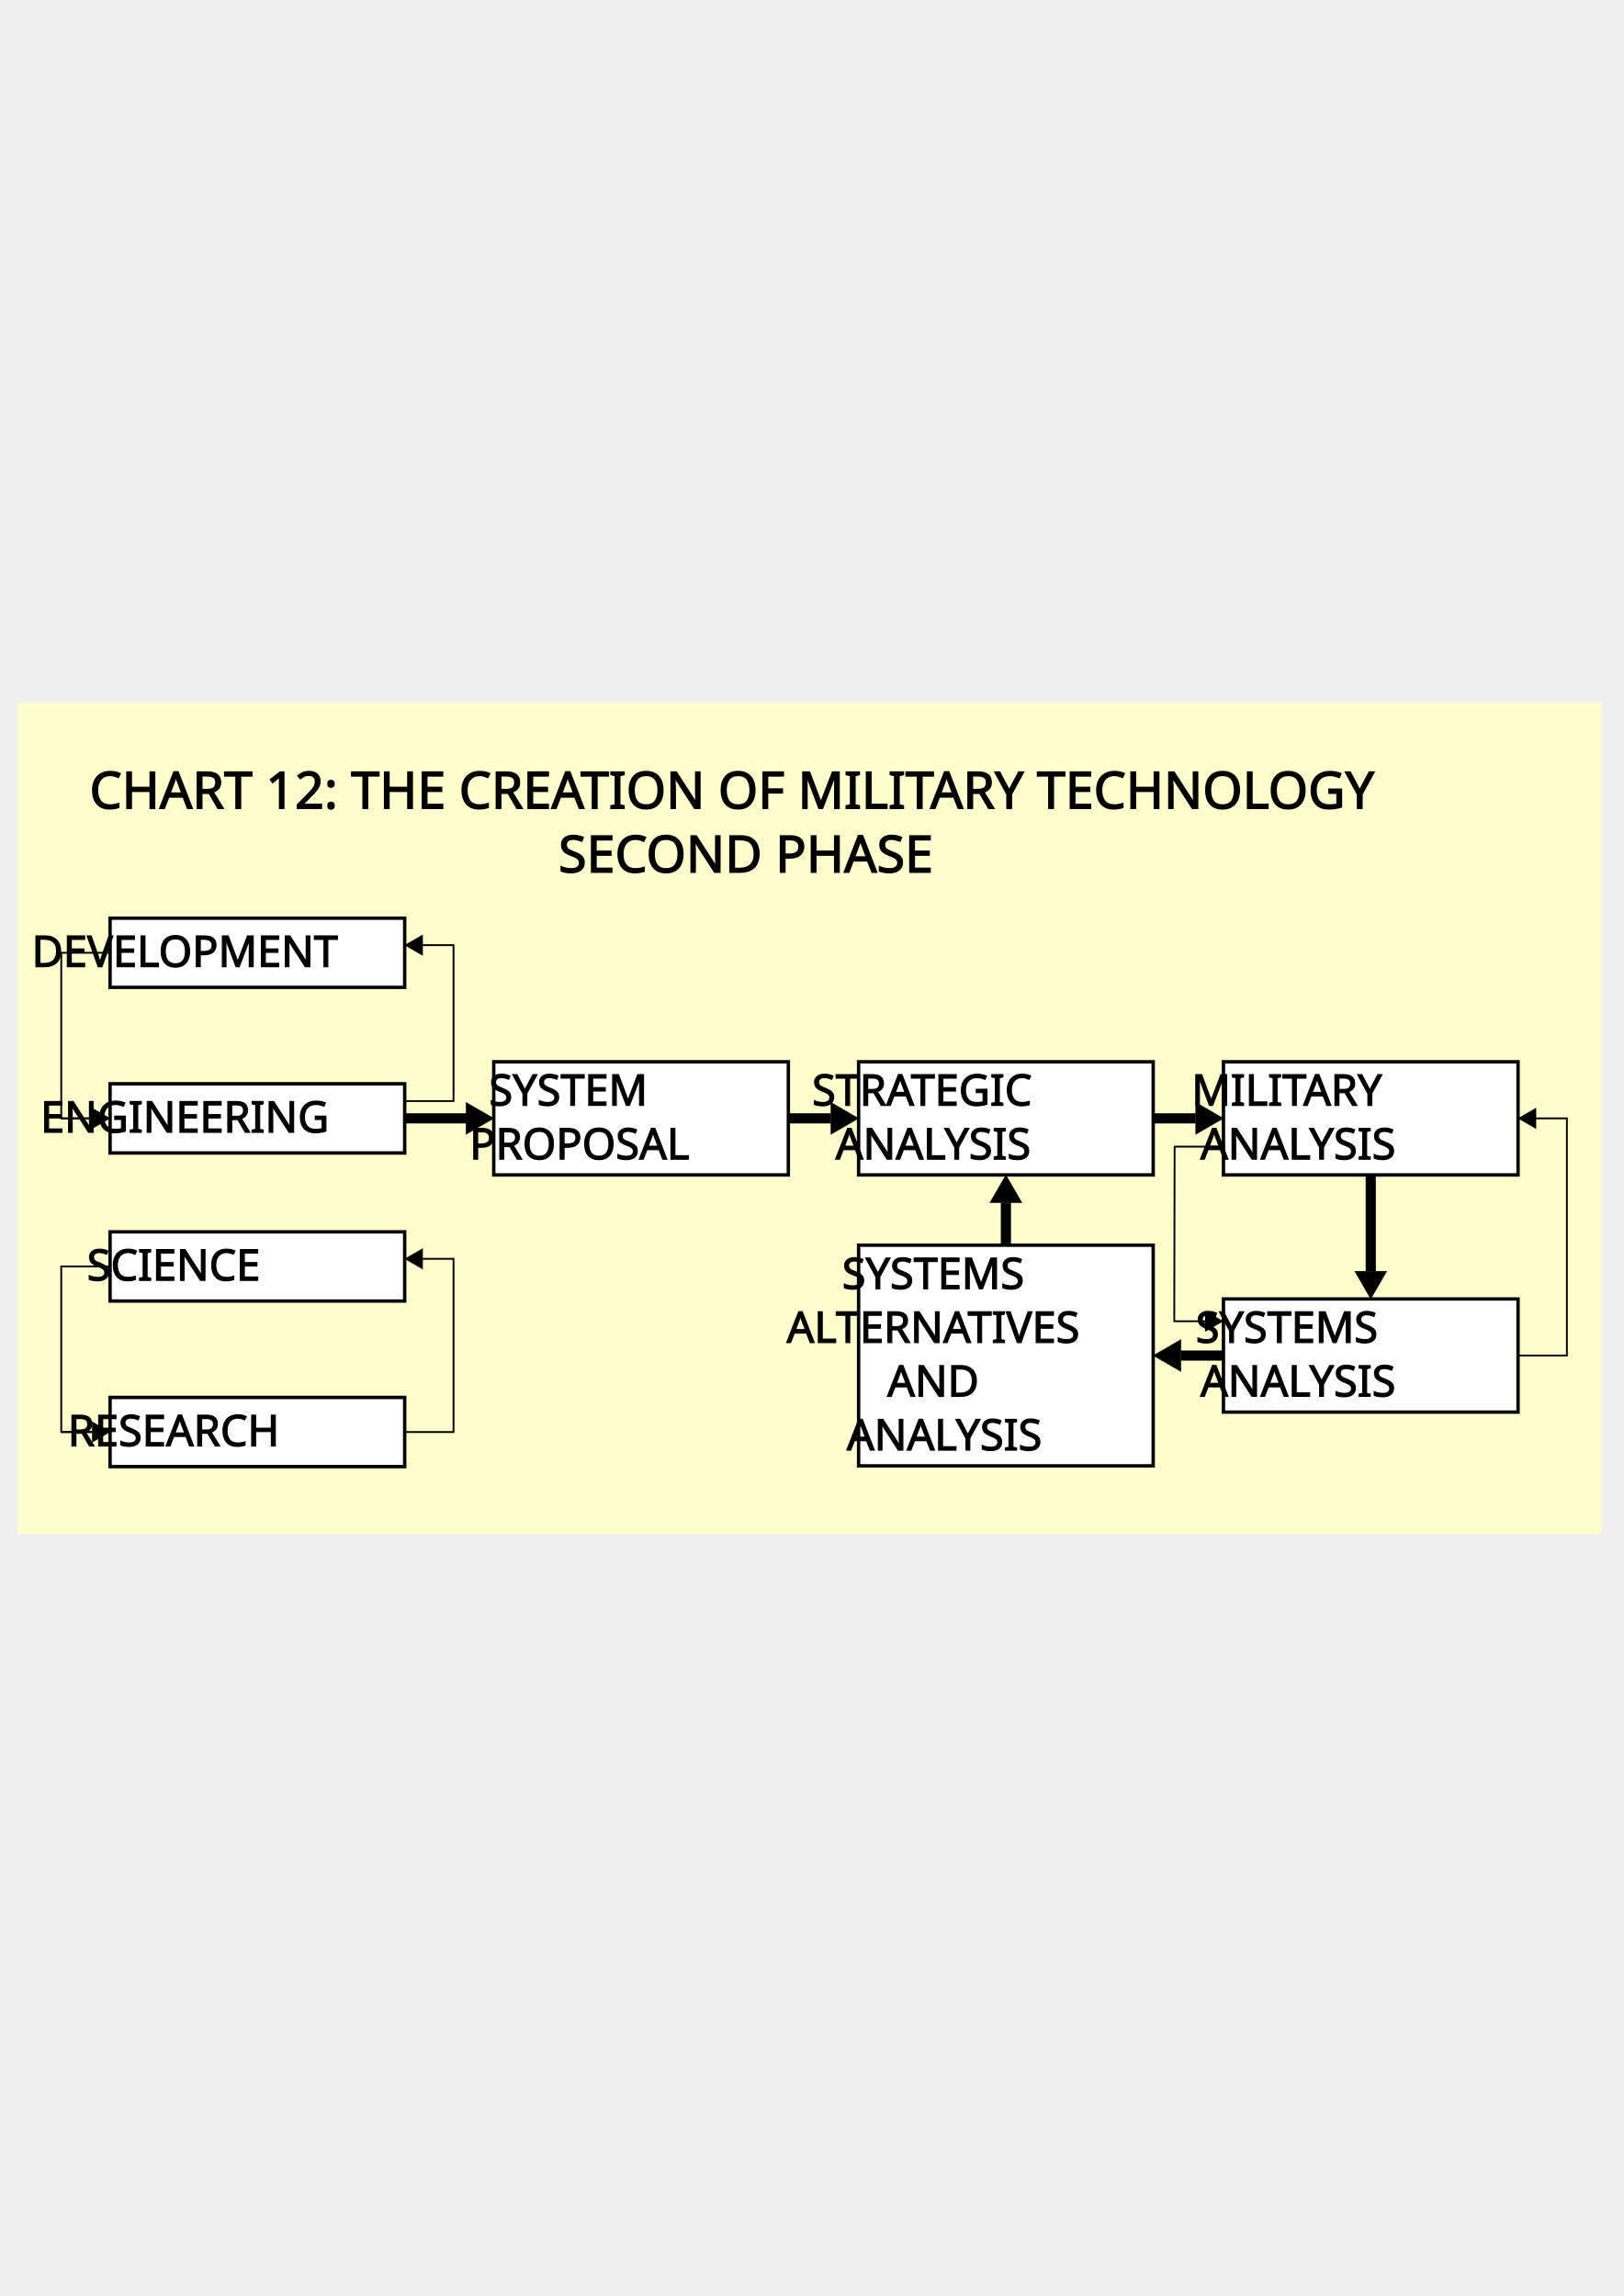
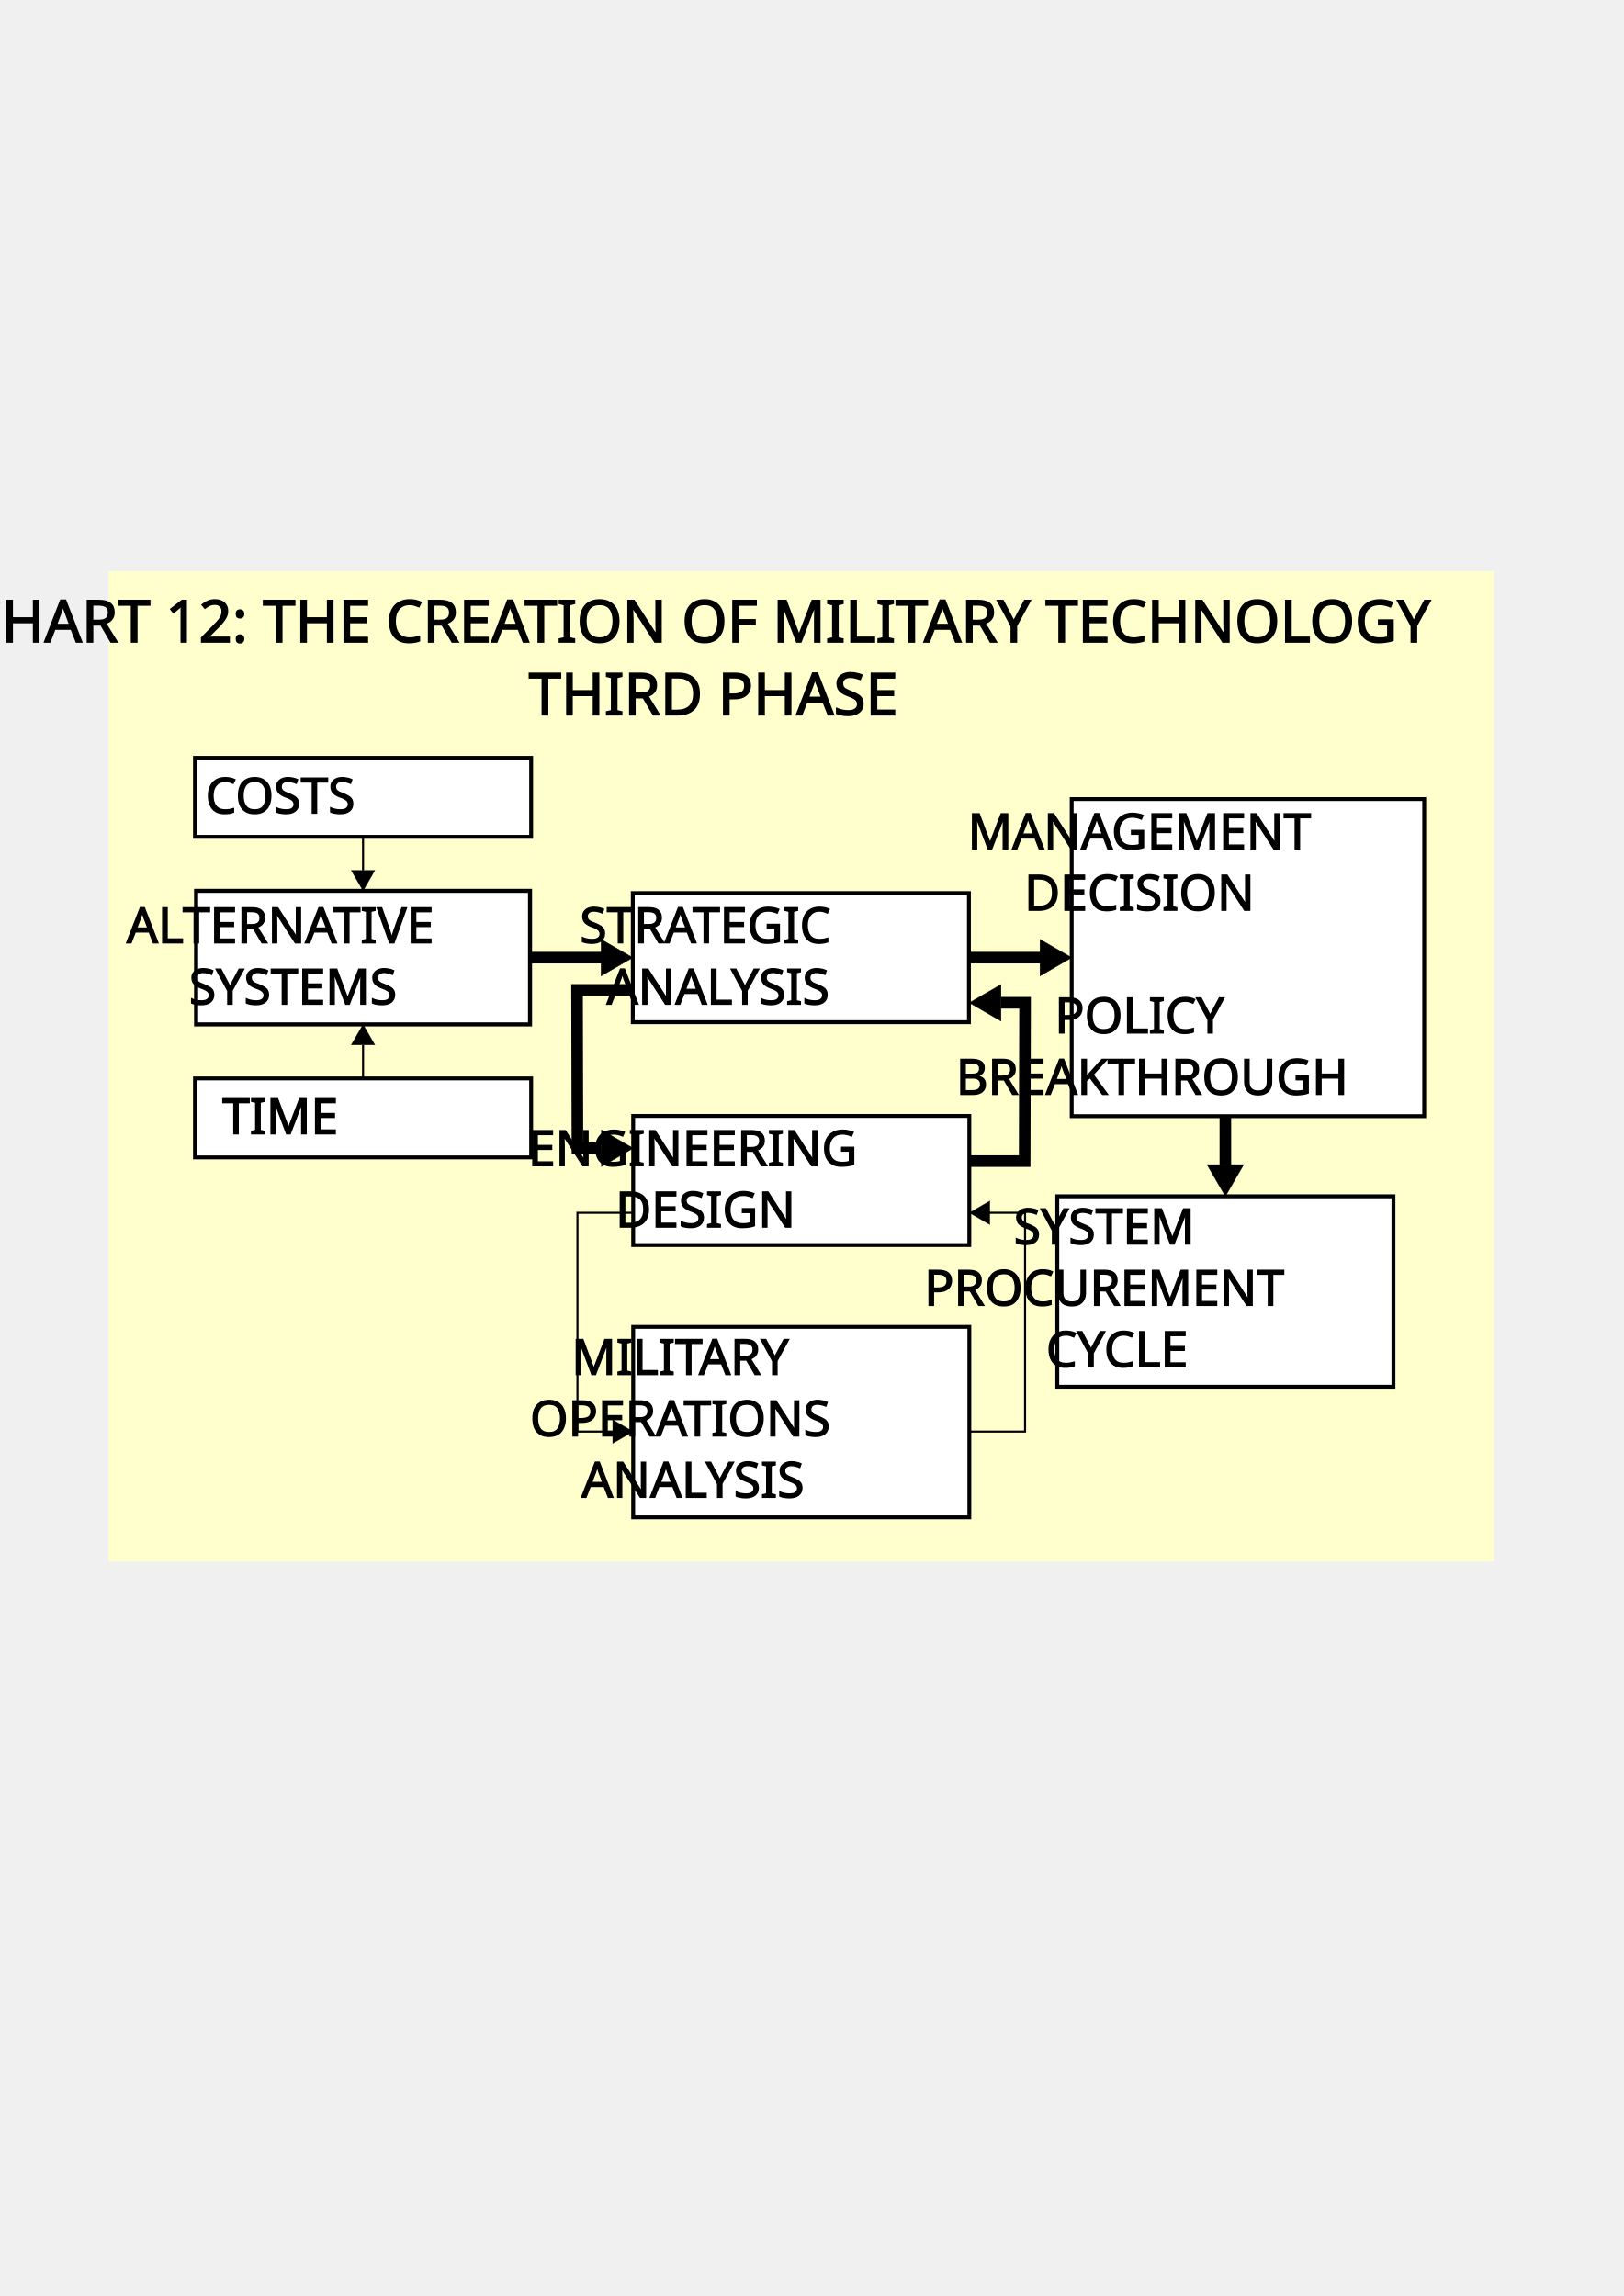
- <svg xmlns="http://www.w3.org/2000/svg" width="210mm" height="297mm" viewBox="0 0 210 297" version="1.1" id="svg910">
-   <defs id="defs907" />
-   <g id="layer2" />
+ <svg xmlns="http://www.w3.org/2000/svg" width="210mm" height="297mm" viewBox="0 0 210 297" version="1.1" id="svg17289">
+   <defs id="defs17286" />
  <g id="layer1">
-     <g id="g17083" transform="matrix(0.8763618,0,0,0.8763618,0.2829082,24.52895)">
-       <g id="g895" transform="matrix(1.141223,0,0,0.8106767,-0.4106148,7.469713)">
-         <rect style="fill:#ffffce;stroke-width:12.955;stroke-linecap:round;-inkscape-stroke:none;stop-color:#000000" id="rect846" width="204.812" height="151.245" x="2.365" y="84.266" />
-       </g>
-       <text xml:space="preserve" style="font-style:normal;font-variant:normal;font-weight:normal;font-stretch:normal;font-size:7.536px;line-height:1.25;font-family:ISOCP;-inkscape-font-specification:'ISOCP, Normal';font-variant-ligatures:normal;font-variant-position:normal;font-variant-caps:normal;font-variant-numeric:normal;font-variant-alternates:normal;font-variant-east-asian:normal;font-feature-settings:normal;font-variation-settings:normal;text-indent:0;text-align:center;text-decoration-line:none;text-decoration-style:solid;text-decoration-color:#000000;letter-spacing:0px;word-spacing:normal;text-transform:none;writing-mode:lr-tb;direction:ltr;text-orientation:mixed;dominant-baseline:auto;baseline-shift:baseline;text-anchor:middle;white-space:normal;vector-effect:none;fill:#000000;fill-opacity:1;stroke:#000000;stroke-width:0.188;stroke-linecap:butt;stroke-linejoin:miter;stroke-miterlimit:4;stroke-dasharray:none;stroke-dashoffset:0;stroke-opacity:1;-inkscape-stroke:none;stop-color:#000000" x="116.506" y="91.337" id="text23610">
-         <tspan id="tspan23608" style="font-style:normal;font-variant:normal;font-weight:normal;font-stretch:normal;font-size:7.536px;line-height:1.25;font-family:ISOCP;-inkscape-font-specification:'ISOCP, Normal';font-variant-ligatures:normal;font-variant-position:normal;font-variant-caps:normal;font-variant-numeric:normal;font-variant-alternates:normal;font-variant-east-asian:normal;font-feature-settings:normal;font-variation-settings:normal;text-indent:0;text-align:center;text-decoration-line:none;text-decoration-style:solid;text-decoration-color:#000000;letter-spacing:0px;word-spacing:normal;text-transform:none;writing-mode:lr-tb;direction:ltr;text-orientation:mixed;dominant-baseline:auto;baseline-shift:baseline;text-anchor:middle;white-space:normal;vector-effect:none;fill:#000000;fill-opacity:1;stroke:#000000;stroke-width:0.188;stroke-linecap:butt;stroke-linejoin:miter;stroke-miterlimit:4;stroke-dasharray:none;stroke-dashoffset:0;stroke-opacity:1;-inkscape-stroke:none;stop-color:#000000;stop-opacity:1" x="116.506" y="91.337">CHART 12: THE CREATION OF MILITARY TECHNOLOGY</tspan>
-         <tspan style="font-style:normal;font-variant:normal;font-weight:normal;font-stretch:normal;font-size:7.536px;line-height:1.25;font-family:ISOCP;-inkscape-font-specification:'ISOCP, Normal';font-variant-ligatures:normal;font-variant-position:normal;font-variant-caps:normal;font-variant-numeric:normal;font-variant-alternates:normal;font-variant-east-asian:normal;font-feature-settings:normal;font-variation-settings:normal;text-indent:0;text-align:center;text-decoration-line:none;text-decoration-style:solid;text-decoration-color:#000000;letter-spacing:0px;word-spacing:normal;text-transform:none;writing-mode:lr-tb;direction:ltr;text-orientation:mixed;dominant-baseline:auto;baseline-shift:baseline;text-anchor:middle;white-space:normal;vector-effect:none;fill:#000000;fill-opacity:1;stroke:#000000;stroke-width:0.188;stroke-linecap:butt;stroke-linejoin:miter;stroke-miterlimit:4;stroke-dasharray:none;stroke-dashoffset:0;stroke-opacity:1;-inkscape-stroke:none;stop-color:#000000;stop-opacity:1" x="117.592" y="100.758" id="tspan25737">SECOND PHASE </tspan>
-       </text>
-       <g id="g16986">
-         <g id="g9199" transform="translate(-10.41099,0.2476878)">
-           <g id="g6198" transform="translate(-6e-6,-3.67722)">
-             <path style="fill:none;stroke:#000000;stroke-width:1.5;stroke-linecap:butt;stroke-linejoin:miter;stroke-miterlimit:4;stroke-dasharray:none;stroke-opacity:1" d="m 62.933,140.517 16.324,2e-5" id="path31012" />
-             <path style="font-variation-settings:normal;opacity:1;vector-effect:none;fill:#000000;fill-opacity:1;stroke:#000000;stroke-width:0.6;stroke-linecap:butt;stroke-linejoin:miter;stroke-miterlimit:4;stroke-dasharray:none;stroke-dashoffset:0;stroke-opacity:1;-inkscape-stroke:none;stop-color:#000000;stop-opacity:1" id="path31014" transform="matrix(0,-0.09133286,-0.09133286,0,94.1991,166.1528)" d="m 254.773,167.983 25.912,-44.881 25.912,44.881 z" />
+     <g id="g17083" transform="translate(-20.8186,-8.288178)">
+       <g id="g1227">
+         <g id="g15988" transform="translate(43.00281,36.36735)" />
+         <g id="g895" transform="matrix(0.9265715,0,0,0.9114303,27.37034,-1.020371)">
+           <rect style="fill:#ffffce;stroke-width:12.135;stroke-linecap:round;-inkscape-stroke:none;stop-color:#000000" id="rect846" width="193.398" height="140.539" x="8.072" y="91.292" />
+         </g>
+         <text xml:space="preserve" style="font-style:normal;font-variant:normal;font-weight:normal;font-stretch:normal;font-size:7.536px;line-height:1.25;font-family:ISOCP;-inkscape-font-specification:'ISOCP, Normal';font-variant-ligatures:normal;font-variant-position:normal;font-variant-caps:normal;font-variant-numeric:normal;font-variant-alternates:normal;font-variant-east-asian:normal;font-feature-settings:normal;font-variation-settings:normal;text-indent:0;text-align:center;text-decoration-line:none;text-decoration-style:solid;text-decoration-color:#000000;letter-spacing:0px;word-spacing:normal;text-transform:none;writing-mode:lr-tb;direction:ltr;text-orientation:mixed;dominant-baseline:auto;baseline-shift:baseline;text-anchor:middle;white-space:normal;vector-effect:none;fill:#000000;fill-opacity:1;stroke:#000000;stroke-width:0.188;stroke-linecap:butt;stroke-linejoin:miter;stroke-miterlimit:4;stroke-dasharray:none;stroke-dashoffset:0;stroke-opacity:1;-inkscape-stroke:none;stop-color:#000000" x="121.798" y="91.337" id="text23610">
+           <tspan id="tspan23608" style="font-style:normal;font-variant:normal;font-weight:normal;font-stretch:normal;font-size:7.536px;line-height:1.25;font-family:ISOCP;-inkscape-font-specification:'ISOCP, Normal';font-variant-ligatures:normal;font-variant-position:normal;font-variant-caps:normal;font-variant-numeric:normal;font-variant-alternates:normal;font-variant-east-asian:normal;font-feature-settings:normal;font-variation-settings:normal;text-indent:0;text-align:center;text-decoration-line:none;text-decoration-style:solid;text-decoration-color:#000000;letter-spacing:0px;word-spacing:normal;text-transform:none;writing-mode:lr-tb;direction:ltr;text-orientation:mixed;dominant-baseline:auto;baseline-shift:baseline;text-anchor:middle;white-space:normal;vector-effect:none;fill:#000000;fill-opacity:1;stroke:#000000;stroke-width:0.188;stroke-linecap:butt;stroke-linejoin:miter;stroke-miterlimit:4;stroke-dasharray:none;stroke-dashoffset:0;stroke-opacity:1;-inkscape-stroke:none;stop-color:#000000;stop-opacity:1" x="121.798" y="91.337">CHART 12: THE CREATION OF MILITARY TECHNOLOGY</tspan>
+           <tspan style="font-style:normal;font-variant:normal;font-weight:normal;font-stretch:normal;font-size:7.536px;line-height:1.25;font-family:ISOCP;-inkscape-font-specification:'ISOCP, Normal';font-variant-ligatures:normal;font-variant-position:normal;font-variant-caps:normal;font-variant-numeric:normal;font-variant-alternates:normal;font-variant-east-asian:normal;font-feature-settings:normal;font-variation-settings:normal;text-indent:0;text-align:center;text-decoration-line:none;text-decoration-style:solid;text-decoration-color:#000000;letter-spacing:0px;word-spacing:normal;text-transform:none;writing-mode:lr-tb;direction:ltr;text-orientation:mixed;dominant-baseline:auto;baseline-shift:baseline;text-anchor:middle;white-space:normal;vector-effect:none;fill:#000000;fill-opacity:1;stroke:#000000;stroke-width:0.188;stroke-linecap:butt;stroke-linejoin:miter;stroke-miterlimit:4;stroke-dasharray:none;stroke-dashoffset:0;stroke-opacity:1;-inkscape-stroke:none;stop-color:#000000;stop-opacity:1" x="122.883" y="100.758" id="tspan25737">THIRD PHASE </tspan>
+         </text>
+         <g id="g36252" transform="translate(30.11339,-4.924374)">
+           <g id="g9199" transform="translate(-10.41099,0.2476878)">
+             <g id="g6198" transform="translate(-6e-6,-3.67722)">
+               <path style="fill:none;stroke:#000000;stroke-width:1.5;stroke-linecap:butt;stroke-linejoin:miter;stroke-miterlimit:4;stroke-dasharray:none;stroke-opacity:1" d="m 69.668,140.517 9.589,2e-5" id="path31012" />
+               <path style="font-variation-settings:normal;opacity:1;vector-effect:none;fill:#000000;fill-opacity:1;stroke:#000000;stroke-width:0.6;stroke-linecap:butt;stroke-linejoin:miter;stroke-miterlimit:4;stroke-dasharray:none;stroke-dashoffset:0;stroke-opacity:1;-inkscape-stroke:none;stop-color:#000000;stop-opacity:1" id="path31014" transform="matrix(0,-0.09133286,-0.09133286,0,94.1991,166.1528)" d="m 254.773,167.983 25.912,-44.881 25.912,44.881 z" />
+             </g>
          </g>
-         </g>
-         <g id="g8561" transform="translate(-10.41099,23.56604)">
-           <path id="path9808" style="font-variation-settings:normal;vector-effect:none;fill:#ffffff;fill-opacity:1;stroke:#000000;stroke-width:0.5;stroke-linecap:round;stroke-linejoin:miter;stroke-miterlimit:4;stroke-dasharray:none;stroke-dashoffset:0;stroke-opacity:1;-inkscape-stroke:none;stop-color:#000000" d="m 82.956,105.171 h 43.477 v 16.7 H 115.563 104.694 93.825 82.956 Z" />
-           <text xml:space="preserve" style="font-size:6.352px;line-height:1.25;font-family:ISOCP;-inkscape-font-specification:'ISOCP, Normal';letter-spacing:0px;stroke:#000000;stroke-width:0.159;stroke-opacity:1" x="104.694" y="111.612" id="text9814">
-             <tspan style="text-align:center;text-anchor:middle;stroke:#000000;stroke-width:0.159;stroke-opacity:1" x="104.694" y="111.612" id="tspan9812">SYSTEM</tspan>
-             <tspan style="text-align:center;text-anchor:middle;stroke:#000000;stroke-width:0.159;stroke-opacity:1" x="104.694" y="119.552" id="tspan7891">PROPOSAL</tspan>
-           </text>
-         </g>
-         <g id="g15988" transform="translate(43.00281,36.36735)">
-           <g id="g10928" transform="translate(41.67452,-24.44228)">
-             <path id="path15980" style="font-variation-settings:normal;opacity:1;vector-effect:none;fill:#ffffff;fill-opacity:1;stroke:#000000;stroke-width:0.5;stroke-linecap:round;stroke-linejoin:miter;stroke-miterlimit:4;stroke-dasharray:none;stroke-dashoffset:0;stroke-opacity:1;-inkscape-stroke:none;stop-color:#000000;stop-opacity:1" d="m 41.713,116.812 h 43.477 v 16.7 H 41.713 Z" />
-             <text xml:space="preserve" style="font-size:6.352px;line-height:1.25;font-family:ISOCP;-inkscape-font-specification:'ISOCP, Normal';letter-spacing:0px;stroke:#000000;stroke-width:0.159;stroke-opacity:1" x="63.451" y="123.253" id="text15986">
-               <tspan style="text-align:center;text-anchor:middle;stroke:#000000;stroke-width:0.159;stroke-opacity:1" x="63.451" y="123.253" id="tspan10396">STRATEGIC</tspan>
-               <tspan style="text-align:center;text-anchor:middle;stroke:#000000;stroke-width:0.159;stroke-opacity:1" x="63.451" y="131.193" id="tspan10400">ANALYSIS</tspan>
+           <g id="g8561" transform="translate(-10.41099,23.56604)">
+             <path id="path9808" style="font-variation-settings:normal;vector-effect:none;fill:#ffffff;fill-opacity:1;stroke:#000000;stroke-width:0.5;stroke-linecap:round;stroke-linejoin:miter;stroke-miterlimit:4;stroke-dasharray:none;stroke-dashoffset:0;stroke-opacity:1;-inkscape-stroke:none;stop-color:#000000" d="m 82.956,105.171 h 43.477 v 8.35 8.35 H 115.563 104.694 93.825 82.956 v -8.35 z" />
+             <text xml:space="preserve" style="font-size:6.352px;line-height:1.25;font-family:ISOCP;-inkscape-font-specification:'ISOCP, Normal';letter-spacing:0px;stroke:#000000;stroke-width:0.159;stroke-opacity:1" x="104.718" y="111.612" id="text9814">
+               <tspan style="text-align:center;text-anchor:middle;stroke:#000000;stroke-width:0.159;stroke-opacity:1" x="104.718" y="111.612" id="tspan25191">STRATEGIC</tspan>
+               <tspan style="text-align:center;text-anchor:middle;stroke:#000000;stroke-width:0.159;stroke-opacity:1" x="104.718" y="119.552" id="tspan25303">ANALYSIS</tspan>
            </text>
          </g>
-         </g>
-         <g id="g16108" transform="translate(84.67731,38.99375)">
-           <path id="path16100" style="font-variation-settings:normal;opacity:1;vector-effect:none;fill:#ffffff;fill-opacity:1;stroke:#000000;stroke-width:0.5;stroke-linecap:round;stroke-linejoin:miter;stroke-miterlimit:4;stroke-dasharray:none;stroke-dashoffset:0;stroke-opacity:1;-inkscape-stroke:none;stop-color:#000000;stop-opacity:1" d="m 41.713,116.812 h 43.477 v 32.575 H 41.713 Z" />
-           <text xml:space="preserve" style="font-size:6.352px;line-height:1.25;font-family:ISOCP;-inkscape-font-specification:'ISOCP, Normal';letter-spacing:0px;stroke:#000000;stroke-width:0.159;stroke-opacity:1" x="63.451" y="123.253" id="text16106">
-             <tspan style="text-align:center;text-anchor:middle;stroke:#000000;stroke-width:0.159;stroke-opacity:1" x="63.451" y="123.253" id="tspan16104">SYSTEMS</tspan>
-             <tspan style="text-align:center;text-anchor:middle;stroke:#000000;stroke-width:0.159;stroke-opacity:1" x="63.451" y="131.193" id="tspan17518">ALTERNATIVES</tspan>
-             <tspan style="text-align:center;text-anchor:middle;stroke:#000000;stroke-width:0.159;stroke-opacity:1" x="63.451" y="139.133" id="tspan13451">AND</tspan>
-             <tspan style="text-align:center;text-anchor:middle;stroke:#000000;stroke-width:0.159;stroke-opacity:1" x="63.451" y="147.073" id="tspan13453">ANALYSIS</tspan>
+           <g id="g16108" transform="translate(87.59711,3.987531)">
+             <g id="g30234" transform="translate(1.058333,-4.21818)">
+               <path id="path16100" style="font-variation-settings:normal;opacity:1;vector-effect:none;fill:#ffffff;fill-opacity:1;stroke:#000000;stroke-width:0.5;stroke-linecap:round;stroke-linejoin:miter;stroke-miterlimit:4;stroke-dasharray:none;stroke-dashoffset:0;stroke-opacity:1;-inkscape-stroke:none;stop-color:#000000;stop-opacity:1" d="m 40.655,116.812 h 45.594 v 41.012 H 40.655 Z" />
+               <text xml:space="preserve" style="font-size:6.352px;line-height:1.25;font-family:ISOCP;-inkscape-font-specification:'ISOCP, Normal';letter-spacing:0px;stroke:#000000;stroke-width:0.159;stroke-opacity:1" x="63.451" y="123.253" id="text16106">
+                 <tspan style="text-align:center;text-anchor:middle;stroke:#000000;stroke-width:0.159;stroke-opacity:1" x="63.451" y="123.253" id="tspan13453">MANAGEMENT</tspan>
+                 <tspan style="text-align:center;text-anchor:middle;stroke:#000000;stroke-width:0.159;stroke-opacity:1" x="63.451" y="131.193" id="tspan25550">DECISION</tspan>
+                 <tspan style="text-align:center;text-anchor:middle;stroke:#000000;stroke-width:0.159;stroke-opacity:1" x="63.451" y="139.133" id="tspan25846" />
+                 <tspan style="text-align:center;text-anchor:middle;stroke:#000000;stroke-width:0.159;stroke-opacity:1" x="63.451" y="147.073" id="tspan25848">POLICY</tspan>
+                 <tspan style="text-align:center;text-anchor:middle;stroke:#000000;stroke-width:0.159;stroke-opacity:1" x="63.451" y="155.013" id="tspan26590">BREAKTHROUGH</tspan>
+               </text>
+             </g>
+           </g>
+           <path id="rect1274" style="font-variation-settings:normal;vector-effect:none;fill:#ffffff;fill-opacity:1;stroke:#000000;stroke-width:0.525;stroke-linecap:round;stroke-linejoin:miter;stroke-miterlimit:4;stroke-dasharray:none;stroke-dashoffset:0;stroke-opacity:1;-inkscape-stroke:none;stop-color:#000000" d="m 16.068,128.451 h 43.188 v 8.636 8.636 H 16.068 Z" />
+           <text xml:space="preserve" style="font-size:6.352px;line-height:1.25;font-family:ISOCP;-inkscape-font-specification:'ISOCP, Normal';letter-spacing:0px;stroke:#000000;stroke-width:0.159;stroke-opacity:1" x="37.684" y="135.179" id="text4532">
+             <tspan style="text-align:center;text-anchor:middle;stroke:#000000;stroke-width:0.159;stroke-opacity:1" x="37.684" y="135.179" id="tspan4530">ALTERNATIVE</tspan>
+             <tspan style="text-align:center;text-anchor:middle;stroke:#000000;stroke-width:0.159;stroke-opacity:1" x="37.684" y="143.118" id="tspan21321">SYSTEMS</tspan>
          </text>
-         </g>
-         <g id="g9500" transform="rotate(-90,93.52366,148.2581)">
-           <path style="fill:none;stroke:#000000;stroke-width:1.5;stroke-linecap:butt;stroke-linejoin:miter;stroke-miterlimit:4;stroke-dasharray:none;stroke-opacity:1" d="m 104.694,170.756 -2e-5,6.269" id="path30615" />
-           <path style="font-variation-settings:normal;opacity:1;vector-effect:none;fill:#000000;fill-opacity:1;stroke:#000000;stroke-width:0.6;stroke-linecap:butt;stroke-linejoin:miter;stroke-miterlimit:4;stroke-dasharray:none;stroke-dashoffset:0;stroke-opacity:1;-inkscape-stroke:none;stop-color:#000000;stop-opacity:1" id="path30617" transform="matrix(0.09133286,0,0,-0.09133286,79.05844,192.3679)" d="m 254.773,167.983 25.912,-44.881 25.912,44.881 z" />
-         </g>
-         <g id="g15813">
-           <g id="g8510" transform="translate(-25.78886,-14.53332)">
-             <path id="rect1274" style="font-variation-settings:normal;opacity:1;vector-effect:none;fill:#ffffff;fill-opacity:1;stroke:#000000;stroke-width:0.5;stroke-linecap:round;stroke-linejoin:miter;stroke-miterlimit:4;stroke-dasharray:none;stroke-dashoffset:0;stroke-opacity:1;-inkscape-stroke:none;stop-color:#000000;stop-opacity:1" d="m 41.713,146.514 h 43.477 v 5.107 5.107 H 41.713 Z" />
-             <text xml:space="preserve" style="font-size:6.352px;line-height:1.25;font-family:ISOCP;-inkscape-font-specification:'ISOCP, Normal';letter-spacing:0px;stroke:#000000;stroke-width:0.159;stroke-opacity:1" x="63.475" y="153.682" id="text4532">
-               <tspan style="text-align:center;text-anchor:middle;stroke:#000000;stroke-width:0.159;stroke-opacity:1" x="63.475" y="153.682" id="tspan4530">ENGINEERING</tspan>
+           <g id="g24069" transform="translate(-5.0000001e-7,3.70417)">
+             <path id="path5699" style="font-variation-settings:normal;vector-effect:none;fill:#ffffff;fill-opacity:1;stroke:#000000;stroke-width:0.5;stroke-linecap:round;stroke-linejoin:miter;stroke-miterlimit:4;stroke-dasharray:none;stroke-dashoffset:0;stroke-opacity:1;-inkscape-stroke:none;stop-color:#000000" d="m 15.924,107.539 h 43.477 v 10.213 H 15.924 Z" />
+             <text xml:space="preserve" style="font-size:6.352px;line-height:1.25;font-family:ISOCP;-inkscape-font-specification:'ISOCP, Normal';letter-spacing:0px;stroke:#000000;stroke-width:0.159;stroke-opacity:1" x="37.686" y="114.706" id="text5703">
+               <tspan style="text-align:center;text-anchor:middle;stroke:#000000;stroke-width:0.159;stroke-opacity:1" x="37.686" y="114.706" id="tspan5701">COSTS</tspan>
            </text>
          </g>
-           <path style="fill:none;stroke:#000000;stroke-width:0.265px;stroke-linecap:butt;stroke-linejoin:miter;stroke-opacity:1" d="M 15.924,137.087 H 8.716" id="path14485" />
-           <g id="g6202" transform="translate(1.75984,-0.8762672)">
-             <path style="fill:none;stroke:#000000;stroke-width:0.265px;stroke-linecap:butt;stroke-linejoin:miter;stroke-opacity:1" d="M 14.164,137.964 H 6.956 v -24.442 h 7.208" id="path20939" />
-             <path style="font-variation-settings:normal;opacity:1;vector-effect:none;fill:#000000;fill-opacity:1;stroke:#000000;stroke-width:0.6;stroke-linecap:butt;stroke-linejoin:miter;stroke-miterlimit:4;stroke-dasharray:none;stroke-dashoffset:0;stroke-opacity:1;-inkscape-stroke:none;stop-color:#000000;stop-opacity:1" id="path29584" transform="matrix(0,0.05908043,-0.05908043,0,21.43709,121.3807)" d="m 254.773,167.983 25.912,-44.881 25.912,44.881 z" />
+           <g id="g11574" transform="translate(44.49268,-13.16286)">
+             <path style="fill:none;stroke:#000000;stroke-width:1.5;stroke-linecap:butt;stroke-linejoin:miter;stroke-miterlimit:4;stroke-dasharray:none;stroke-opacity:1" d="m 104.694,170.756 -2e-5,6.269" id="path11570" />
+             <path style="font-variation-settings:normal;opacity:1;vector-effect:none;fill:#000000;fill-opacity:1;stroke:#000000;stroke-width:0.6;stroke-linecap:butt;stroke-linejoin:miter;stroke-miterlimit:4;stroke-dasharray:none;stroke-dashoffset:0;stroke-opacity:1;-inkscape-stroke:none;stop-color:#000000;stop-opacity:1" id="path11572" transform="matrix(0.09133286,0,0,-0.09133286,79.05844,192.3679)" d="m 254.773,167.983 25.912,-44.881 25.912,44.881 z" />
          </g>
-           <g id="g5705" transform="translate(-25.78886,-38.97564)">
-             <path id="path5699" style="font-variation-settings:normal;opacity:1;vector-effect:none;fill:#ffffff;fill-opacity:1;stroke:#000000;stroke-width:0.5;stroke-linecap:round;stroke-linejoin:miter;stroke-miterlimit:4;stroke-dasharray:none;stroke-dashoffset:0;stroke-opacity:1;-inkscape-stroke:none;stop-color:#000000;stop-opacity:1" d="m 41.713,146.514 h 43.477 v 10.213 H 41.713 Z" />
-             <text xml:space="preserve" style="font-size:6.352px;line-height:1.25;font-family:ISOCP;-inkscape-font-specification:'ISOCP, Normal';letter-spacing:0px;stroke:#000000;stroke-width:0.159;stroke-opacity:1" x="63.475" y="153.682" id="text5703">
-               <tspan style="text-align:center;text-anchor:middle;stroke:#000000;stroke-width:0.159;stroke-opacity:1" x="63.475" y="153.682" id="tspan5701">DEVELOPMENT</tspan>
+           <g id="g11586" transform="translate(96.84819,36.36738)">
+             <g id="g11584" transform="translate(41.67452,-24.44228)">
+               <g id="g33090" transform="translate(-52.78707,42.92849)">
+                 <path id="path11576" style="font-variation-settings:normal;opacity:1;vector-effect:none;fill:#ffffff;fill-opacity:1;stroke:#000000;stroke-width:0.5;stroke-linecap:round;stroke-linejoin:miter;stroke-miterlimit:4;stroke-dasharray:none;stroke-dashoffset:0;stroke-opacity:1;-inkscape-stroke:none;stop-color:#000000;stop-opacity:1" d="m 41.713,113.108 h 43.477 v 24.638 H 41.713 v -12.583 z" />
+                 <text xml:space="preserve" style="font-size:6.352px;line-height:1.25;font-family:ISOCP;-inkscape-font-specification:'ISOCP, Normal';letter-spacing:0px;stroke:#000000;stroke-width:0.159;stroke-opacity:1" x="63.476" y="119.283" id="text11582">
+                   <tspan style="text-align:center;text-anchor:middle;stroke:#000000;stroke-width:0.159;stroke-opacity:1" x="63.476" y="119.283" id="tspan11612">SYSTEM</tspan>
+                   <tspan style="text-align:center;text-anchor:middle;stroke:#000000;stroke-width:0.159;stroke-opacity:1" x="63.476" y="127.223" id="tspan30813">PROCUREMENT</tspan>
+                   <tspan style="text-align:center;text-anchor:middle;stroke:#000000;stroke-width:0.159;stroke-opacity:1" x="63.476" y="135.163" id="tspan32333">CYCLE</tspan>
+                 </text>
+               </g>
+             </g>
+           </g>
+           <g id="g14921" transform="rotate(180,65.11864,154.0288)">
+             <path style="fill:none;stroke:#000000;stroke-width:0.265px;stroke-linecap:butt;stroke-linejoin:miter;stroke-opacity:1" d="M 14.164,137.964 H 6.956 V 109.665 h 7.208" id="path14917" />
+             <path style="font-variation-settings:normal;opacity:1;vector-effect:none;fill:#000000;fill-opacity:1;stroke:#000000;stroke-width:0.6;stroke-linecap:butt;stroke-linejoin:miter;stroke-miterlimit:4;stroke-dasharray:none;stroke-dashoffset:0;stroke-opacity:1;-inkscape-stroke:none;stop-color:#000000;stop-opacity:1" id="path14919" transform="matrix(0,0.05908043,-0.05908043,0,21.43709,121.3807)" d="m 254.773,167.983 25.912,-44.881 25.912,44.881 z" />
+           </g>
+           <g id="g24125" transform="translate(-5.2612799e-7,-1.123946)">
+             <path id="path15831" style="font-variation-settings:normal;vector-effect:none;fill:#ffffff;fill-opacity:1;stroke:#000000;stroke-width:0.5;stroke-linecap:round;stroke-linejoin:miter;stroke-miterlimit:4;stroke-dasharray:none;stroke-dashoffset:0;stroke-opacity:1;-inkscape-stroke:none;stop-color:#000000" d="m 15.924,153.836 h 43.477 v 10.213 H 15.924 Z" />
+             <text xml:space="preserve" style="font-size:6.352px;line-height:1.25;font-family:ISOCP;-inkscape-font-specification:'ISOCP, Normal';letter-spacing:0px;stroke:#000000;stroke-width:0.159;stroke-opacity:1" x="37.686" y="161.003" id="text15835">
+               <tspan style="text-align:center;text-anchor:middle;stroke:#000000;stroke-width:0.159;stroke-opacity:1" x="37.686" y="161.003" id="tspan15833">TIME</tspan>
            </text>
          </g>
-           <g id="g6208" transform="rotate(180,36.78252,124.7425)">
-             <path style="fill:none;stroke:#000000;stroke-width:0.265px;stroke-linecap:butt;stroke-linejoin:miter;stroke-opacity:1" d="M 14.164,137.964 H 6.956 l -2e-6,-23.013 h 7.208" id="path6204" />
-             <path style="font-variation-settings:normal;opacity:1;vector-effect:none;fill:#000000;fill-opacity:1;stroke:#000000;stroke-width:0.6;stroke-linecap:butt;stroke-linejoin:miter;stroke-miterlimit:4;stroke-dasharray:none;stroke-dashoffset:0;stroke-opacity:1;-inkscape-stroke:none;stop-color:#000000;stop-opacity:1" id="path6206" transform="matrix(0,0.05908043,-0.05908043,0,21.43709,121.3807)" d="m 254.773,167.983 25.912,-44.881 25.912,44.881 z" />
+           <g id="g24073">
+             <path style="font-variation-settings:normal;opacity:1;vector-effect:none;fill:#000000;fill-opacity:1;stroke:#000000;stroke-width:0.6;stroke-linecap:butt;stroke-linejoin:miter;stroke-miterlimit:4;stroke-dasharray:none;stroke-dashoffset:0;stroke-opacity:1;-inkscape-stroke:none;stop-color:#000000;stop-opacity:1" id="path29584" transform="matrix(-0.05908043,0,0,-0.05908043,54.24547,135.724)" d="m 254.773,167.983 25.912,-44.881 25.912,44.881 z" />
+             <path style="fill:none;stroke:#000000;stroke-width:0.265px;stroke-linecap:butt;stroke-linejoin:miter;stroke-opacity:1" d="m 37.662,125.799 -2e-6,-4.344" id="path23451" />
          </g>
-         </g>
-         <g id="g11574" transform="rotate(-90,120.4464,121.3354)">
-           <path style="fill:none;stroke:#000000;stroke-width:1.5;stroke-linecap:butt;stroke-linejoin:miter;stroke-miterlimit:4;stroke-dasharray:none;stroke-opacity:1" d="m 104.694,170.756 -2e-5,6.269" id="path11570" />
-           <path style="font-variation-settings:normal;opacity:1;vector-effect:none;fill:#000000;fill-opacity:1;stroke:#000000;stroke-width:0.6;stroke-linecap:butt;stroke-linejoin:miter;stroke-miterlimit:4;stroke-dasharray:none;stroke-dashoffset:0;stroke-opacity:1;-inkscape-stroke:none;stop-color:#000000;stop-opacity:1" id="path11572" transform="matrix(0.09133286,0,0,-0.09133286,79.05844,192.3679)" d="m 254.773,167.983 25.912,-44.881 25.912,44.881 z" />
-         </g>
-         <g id="g11586" transform="translate(96.84819,36.36738)">
-           <g id="g11584" transform="translate(41.67452,-24.44228)">
-             <path id="path11576" style="font-variation-settings:normal;opacity:1;vector-effect:none;fill:#ffffff;fill-opacity:1;stroke:#000000;stroke-width:0.5;stroke-linecap:round;stroke-linejoin:miter;stroke-miterlimit:4;stroke-dasharray:none;stroke-dashoffset:0;stroke-opacity:1;-inkscape-stroke:none;stop-color:#000000;stop-opacity:1" d="m 41.713,116.812 h 43.477 v 16.7 H 41.713 v -8.35 z" />
-             <text xml:space="preserve" style="font-size:6.352px;line-height:1.25;font-family:ISOCP;-inkscape-font-specification:'ISOCP, Normal';letter-spacing:0px;stroke:#000000;stroke-width:0.159;stroke-opacity:1" x="63.451" y="123.253" id="text11582">
-               <tspan style="text-align:center;text-anchor:middle;stroke:#000000;stroke-width:0.159;stroke-opacity:1" x="63.451" y="123.253" id="tspan11580">MILITARY</tspan>
-               <tspan style="text-align:center;text-anchor:middle;stroke:#000000;stroke-width:0.159;stroke-opacity:1" x="63.451" y="131.193" id="tspan11612">ANALYSIS</tspan>
-             </text>
+           <g id="g24079" transform="matrix(1,0,0,-1,-4.599265e-7,274.175)">
+             <path style="font-variation-settings:normal;opacity:1;vector-effect:none;fill:#000000;fill-opacity:1;stroke:#000000;stroke-width:0.6;stroke-linecap:butt;stroke-linejoin:miter;stroke-miterlimit:4;stroke-dasharray:none;stroke-dashoffset:0;stroke-opacity:1;-inkscape-stroke:none;stop-color:#000000;stop-opacity:1" id="path24075" transform="matrix(-0.05908043,0,0,-0.05908043,54.24547,135.724)" d="m 254.773,167.983 25.912,-44.881 25.912,44.881 z" />
+             <path style="fill:none;stroke:#000000;stroke-width:0.265px;stroke-linecap:butt;stroke-linejoin:miter;stroke-opacity:1" d="m 37.662,125.799 -2e-6,-4.344" id="path24077" />
          </g>
-         </g>
-         <g id="g11914" transform="translate(97.27973,-17.381)">
-           <path style="fill:none;stroke:#000000;stroke-width:1.5;stroke-linecap:butt;stroke-linejoin:miter;stroke-miterlimit:4;stroke-dasharray:none;stroke-opacity:1" d="m 104.694,162.819 -2e-5,14.207" id="path11910" />
-           <path style="font-variation-settings:normal;opacity:1;vector-effect:none;fill:#000000;fill-opacity:1;stroke:#000000;stroke-width:0.6;stroke-linecap:butt;stroke-linejoin:miter;stroke-miterlimit:4;stroke-dasharray:none;stroke-dashoffset:0;stroke-opacity:1;-inkscape-stroke:none;stop-color:#000000;stop-opacity:1" id="path11912" transform="matrix(0.09133286,0,0,-0.09133286,79.05844,192.3679)" d="m 254.773,167.983 25.912,-44.881 25.912,44.881 z" />
-         </g>
-         <g id="g11926" transform="translate(96.84816,71.37356)">
-           <g id="g11924" transform="translate(41.67452,-24.44228)">
-             <path id="path11916" style="font-variation-settings:normal;opacity:1;vector-effect:none;fill:#ffffff;fill-opacity:1;stroke:#000000;stroke-width:0.5;stroke-linecap:round;stroke-linejoin:miter;stroke-miterlimit:4;stroke-dasharray:none;stroke-dashoffset:0;stroke-opacity:1;-inkscape-stroke:none;stop-color:#000000;stop-opacity:1" d="m 41.713,116.812 h 43.477 v 16.7 H 41.713 Z" />
-             <text xml:space="preserve" style="font-size:6.352px;line-height:1.25;font-family:ISOCP;-inkscape-font-specification:'ISOCP, Normal';letter-spacing:0px;stroke:#000000;stroke-width:0.159;stroke-opacity:1" x="63.451" y="123.253" id="text11922">
-               <tspan style="text-align:center;text-anchor:middle;stroke:#000000;stroke-width:0.159;stroke-opacity:1" x="63.451" y="123.253" id="tspan11920">SYSTEMS</tspan>
-               <tspan style="text-align:center;text-anchor:middle;stroke:#000000;stroke-width:0.159;stroke-opacity:1" x="63.451" y="131.193" id="tspan12051">ANALYSIS</tspan>
-             </text>
-           </g>
-         </g>
-         <g id="g12461" transform="rotate(90,141.7961,209.1956)">
-           <path style="fill:none;stroke:#000000;stroke-width:1.5;stroke-linecap:butt;stroke-linejoin:miter;stroke-miterlimit:4;stroke-dasharray:none;stroke-opacity:1" d="m 104.694,170.756 -2e-5,6.269" id="path12457" />
-           <path style="font-variation-settings:normal;opacity:1;vector-effect:none;fill:#000000;fill-opacity:1;stroke:#000000;stroke-width:0.6;stroke-linecap:butt;stroke-linejoin:miter;stroke-miterlimit:4;stroke-dasharray:none;stroke-dashoffset:0;stroke-opacity:1;-inkscape-stroke:none;stop-color:#000000;stop-opacity:1" id="path12459" transform="matrix(0.09133286,0,0,-0.09133286,79.05844,192.3679)" d="m 254.773,167.983 25.912,-44.881 25.912,44.881 z" />
-         </g>
-         <g id="g14915" transform="rotate(180,126.4114,163.2811)">
-           <path style="fill:none;stroke:#000000;stroke-width:1.5;stroke-linecap:butt;stroke-linejoin:miter;stroke-miterlimit:4;stroke-dasharray:none;stroke-opacity:1" d="m 104.694,170.756 -2e-5,6.269" id="path14911" />
-           <path style="font-variation-settings:normal;opacity:1;vector-effect:none;fill:#000000;fill-opacity:1;stroke:#000000;stroke-width:0.6;stroke-linecap:butt;stroke-linejoin:miter;stroke-miterlimit:4;stroke-dasharray:none;stroke-dashoffset:0;stroke-opacity:1;-inkscape-stroke:none;stop-color:#000000;stop-opacity:1" id="path14913" transform="matrix(0.09133286,0,0,-0.09133286,79.05844,192.3679)" d="m 254.773,167.983 25.912,-44.881 25.912,44.881 z" />
-         </g>
-         <g id="g14921" transform="rotate(180,118.9383,137.5257)">
-           <path style="fill:none;stroke:#000000;stroke-width:0.265px;stroke-linecap:butt;stroke-linejoin:miter;stroke-opacity:1" d="M 14.164,137.964 H 6.956 l 3.6e-5,-35.006 h 7.208" id="path14917" />
-           <path style="font-variation-settings:normal;opacity:1;vector-effect:none;fill:#000000;fill-opacity:1;stroke:#000000;stroke-width:0.6;stroke-linecap:butt;stroke-linejoin:miter;stroke-miterlimit:4;stroke-dasharray:none;stroke-dashoffset:0;stroke-opacity:1;-inkscape-stroke:none;stop-color:#000000;stop-opacity:1" id="path14919" transform="matrix(0,0.05908043,-0.05908043,0,21.43709,121.3807)" d="m 254.773,167.983 25.912,-44.881 25.912,44.881 z" />
-         </g>
-         <path style="fill:none;stroke:#000000;stroke-width:0.265px;stroke-linecap:butt;stroke-linejoin:miter;stroke-opacity:1" d="m 180.184,167.035 h -7.208 l 0.051,-25.773 h 7.208" id="path15060" />
-         <path style="font-variation-settings:normal;opacity:1;vector-effect:none;fill:#000000;fill-opacity:1;stroke:#000000;stroke-width:0.6;stroke-linecap:butt;stroke-linejoin:miter;stroke-miterlimit:4;stroke-dasharray:none;stroke-dashoffset:0;stroke-opacity:1;-inkscape-stroke:none;stop-color:#000000;stop-opacity:1" id="path15062" transform="matrix(0,0.05908043,-0.05908043,0,187.4571,150.4524)" d="m 254.773,167.983 25.912,-44.881 25.912,44.881 z" />
-         <g id="g15845" transform="translate(-0.01447326,47.64704)">
-           <g id="g16897" transform="translate(0.01447426,-1.349983)">
-             <g id="g15821" transform="translate(-25.78886,-14.53332)">
-               <path id="path15815" style="font-variation-settings:normal;opacity:1;vector-effect:none;fill:#ffffff;fill-opacity:1;stroke:#000000;stroke-width:0.5;stroke-linecap:round;stroke-linejoin:miter;stroke-miterlimit:4;stroke-dasharray:none;stroke-dashoffset:0;stroke-opacity:1;-inkscape-stroke:none;stop-color:#000000;stop-opacity:1" d="m 41.713,146.514 h 43.477 v 5.107 5.107 H 41.713 Z" />
-               <text xml:space="preserve" style="font-size:6.352px;line-height:1.25;font-family:ISOCP;-inkscape-font-specification:'ISOCP, Normal';letter-spacing:0px;stroke:#000000;stroke-width:0.159;stroke-opacity:1" x="63.475" y="153.682" id="text15819">
-                 <tspan style="text-align:center;text-anchor:middle;stroke:#000000;stroke-width:0.159;stroke-opacity:1" x="63.475" y="153.682" id="tspan15817">RESEARCH</tspan>
+           <path style="fill:none;stroke:#000000;stroke-width:1.5;stroke-linecap:butt;stroke-linejoin:miter;stroke-miterlimit:4;stroke-dasharray:none;stroke-opacity:1" d="m 116.022,137.087 9.589,2e-5" id="path30727" />
+           <path style="font-variation-settings:normal;opacity:1;vector-effect:none;fill:#000000;fill-opacity:1;stroke:#000000;stroke-width:0.6;stroke-linecap:butt;stroke-linejoin:miter;stroke-miterlimit:4;stroke-dasharray:none;stroke-dashoffset:0;stroke-opacity:1;-inkscape-stroke:none;stop-color:#000000;stop-opacity:1" id="path30729" transform="matrix(0,-0.09133286,-0.09133286,0,140.5532,162.7233)" d="m 254.773,167.983 25.912,-44.881 25.912,44.881 z" />
+           <g id="g33791" transform="translate(-10.79115,65.19854)">
+             <g id="g33789" transform="translate(41.67452,-24.44228)">
+               <path id="path33781" style="font-variation-settings:normal;opacity:1;vector-effect:none;fill:#ffffff;fill-opacity:1;stroke:#000000;stroke-width:0.5;stroke-linecap:round;stroke-linejoin:miter;stroke-miterlimit:4;stroke-dasharray:none;stroke-dashoffset:0;stroke-opacity:1;-inkscape-stroke:none;stop-color:#000000;stop-opacity:1" d="m 41.713,116.812 h 21.738 21.738 v 8.35 8.35 H 63.451 41.713 v -8.35 z" />
+               <text xml:space="preserve" style="font-size:6.352px;line-height:1.25;font-family:ISOCP;-inkscape-font-specification:'ISOCP, Normal';letter-spacing:0px;stroke:#000000;stroke-width:0.159;stroke-opacity:1" x="63.451" y="123.253" id="text33787">
+                 <tspan style="text-align:center;text-anchor:middle;stroke:#000000;stroke-width:0.159;stroke-opacity:1" x="63.451" y="123.253" id="tspan33785">ENGINEERING</tspan>
+                 <tspan style="text-align:center;text-anchor:middle;stroke:#000000;stroke-width:0.159;stroke-opacity:1" x="63.451" y="131.193" id="tspan34959">DESIGN</tspan>
              </text>
            </g>
-             <path style="fill:none;stroke:#000000;stroke-width:0.265px;stroke-linecap:butt;stroke-linejoin:miter;stroke-opacity:1" d="M 15.924,137.087 H 8.716" id="path15823" />
-             <g id="g15829" transform="translate(1.75984,-0.8762672)">
-               <path style="fill:none;stroke:#000000;stroke-width:0.265px;stroke-linecap:butt;stroke-linejoin:miter;stroke-opacity:1" d="M 14.164,137.964 H 6.956 v -24.442 h 7.208" id="path15825" />
-               <path style="font-variation-settings:normal;opacity:1;vector-effect:none;fill:#000000;fill-opacity:1;stroke:#000000;stroke-width:0.6;stroke-linecap:butt;stroke-linejoin:miter;stroke-miterlimit:4;stroke-dasharray:none;stroke-dashoffset:0;stroke-opacity:1;-inkscape-stroke:none;stop-color:#000000;stop-opacity:1" id="path15827" transform="matrix(0,0.05908043,-0.05908043,0,21.43709,121.3807)" d="m 254.773,167.983 25.912,-44.881 25.912,44.881 z" />
+           </g>
+           <path style="font-variation-settings:normal;vector-effect:none;fill:none;fill-opacity:1;stroke:#000000;stroke-width:1.5;stroke-linecap:butt;stroke-linejoin:miter;stroke-miterlimit:4;stroke-dasharray:none;stroke-dashoffset:0;stroke-opacity:1;-inkscape-stroke:none;stop-color:#000000" d="m 120.172,142.927 h 3.109 l -0.051,20.481 h -7.208" id="path15060" />
+           <path style="font-variation-settings:normal;opacity:1;vector-effect:none;fill:#000000;fill-opacity:1;stroke:#000000;stroke-width:0.6;stroke-linecap:butt;stroke-linejoin:miter;stroke-miterlimit:4;stroke-dasharray:none;stroke-dashoffset:0;stroke-opacity:1;-inkscape-stroke:none;stop-color:#000000;stop-opacity:1" id="path33894" transform="matrix(0,-0.09133286,0.09133286,0,104.8298,168.5624)" d="m 254.773,167.983 25.912,-44.881 25.912,44.881 z" />
+           <g id="g34505" transform="matrix(-1,0,0,1,188.6694,-1.0296436e-6)">
+             <path style="font-variation-settings:normal;opacity:1;vector-effect:none;fill:none;fill-opacity:1;stroke:#000000;stroke-width:1.5;stroke-linecap:butt;stroke-linejoin:miter;stroke-miterlimit:4;stroke-dasharray:none;stroke-dashoffset:0;stroke-opacity:1;-inkscape-stroke:none;stop-color:#000000;stop-opacity:1" d="m 120.172,161.744 h 3.109 l 0.051,-20.481 h -7.208" id="path34501" />
+             <path style="font-variation-settings:normal;opacity:1;vector-effect:none;fill:#000000;fill-opacity:1;stroke:#000000;stroke-width:0.6;stroke-linecap:butt;stroke-linejoin:miter;stroke-miterlimit:4;stroke-dasharray:none;stroke-dashoffset:0;stroke-opacity:1;-inkscape-stroke:none;stop-color:#000000;stop-opacity:1" id="path34503" transform="matrix(0,0.09133286,0.09133286,0,104.8298,136.1079)" d="m 254.773,167.983 25.912,-44.881 25.912,44.881 z" />
+           </g>
+           <g id="g35295" transform="translate(41.99593,53.2577)">
+             <g id="g35293" transform="translate(41.67452,-24.44228)">
+               <g id="g35291" transform="translate(-52.78707,42.92849)">
+                 <path id="path35281" style="font-variation-settings:normal;opacity:1;vector-effect:none;fill:#ffffff;fill-opacity:1;stroke:#000000;stroke-width:0.5;stroke-linecap:round;stroke-linejoin:miter;stroke-miterlimit:4;stroke-dasharray:none;stroke-dashoffset:0;stroke-opacity:1;-inkscape-stroke:none;stop-color:#000000;stop-opacity:1" d="m 41.713,113.108 h 43.477 v 24.638 H 41.713 v -12.583 z" />
+                 <text xml:space="preserve" style="font-size:6.352px;line-height:1.25;font-family:ISOCP;-inkscape-font-specification:'ISOCP, Normal';letter-spacing:0px;stroke:#000000;stroke-width:0.159;stroke-opacity:1" x="63.476" y="119.283" id="text35289">
+                   <tspan style="text-align:center;text-anchor:middle;stroke:#000000;stroke-width:0.159;stroke-opacity:1" x="63.476" y="119.283" id="tspan35287">MILITARY</tspan>
+                   <tspan style="text-align:center;text-anchor:middle;stroke:#000000;stroke-width:0.159;stroke-opacity:1" x="63.476" y="127.223" id="tspan35378">OPERATIONS</tspan>
+                   <tspan style="text-align:center;text-anchor:middle;stroke:#000000;stroke-width:0.159;stroke-opacity:1" x="63.476" y="135.163" id="tspan35380">ANALYSIS</tspan>
+                 </text>
+               </g>
            </g>
-             <g id="g15837" transform="translate(-25.78886,-38.97564)">
-               <path id="path15831" style="font-variation-settings:normal;opacity:1;vector-effect:none;fill:#ffffff;fill-opacity:1;stroke:#000000;stroke-width:0.5;stroke-linecap:round;stroke-linejoin:miter;stroke-miterlimit:4;stroke-dasharray:none;stroke-dashoffset:0;stroke-opacity:1;-inkscape-stroke:none;stop-color:#000000;stop-opacity:1" d="m 41.713,146.514 h 43.477 v 10.213 H 41.713 Z" />
-               <text xml:space="preserve" style="font-size:6.352px;line-height:1.25;font-family:ISOCP;-inkscape-font-specification:'ISOCP, Normal';letter-spacing:0px;stroke:#000000;stroke-width:0.159;stroke-opacity:1" x="63.475" y="153.682" id="text15835">
-                 <tspan style="text-align:center;text-anchor:middle;stroke:#000000;stroke-width:0.159;stroke-opacity:1" x="63.475" y="153.682" id="tspan15833">SCIENCE</tspan>
-               </text>
-             </g>
-             <g id="g15843" transform="rotate(180,36.78252,124.7425)">
-               <path style="fill:none;stroke:#000000;stroke-width:0.265px;stroke-linecap:butt;stroke-linejoin:miter;stroke-opacity:1" d="M 14.164,137.964 H 6.956 l -2e-6,-25.566 h 7.208" id="path15839" />
-               <path style="font-variation-settings:normal;opacity:1;vector-effect:none;fill:#000000;fill-opacity:1;stroke:#000000;stroke-width:0.6;stroke-linecap:butt;stroke-linejoin:miter;stroke-miterlimit:4;stroke-dasharray:none;stroke-dashoffset:0;stroke-opacity:1;-inkscape-stroke:none;stop-color:#000000;stop-opacity:1" id="path15841" transform="matrix(0,0.05908043,-0.05908043,0,21.43709,121.3807)" d="m 254.773,167.983 25.912,-44.881 25.912,44.881 z" />
-             </g>
+           </g>
+           <g id="g36096" transform="translate(58.43207,60.42925)">
+             <path style="fill:none;stroke:#000000;stroke-width:0.265px;stroke-linecap:butt;stroke-linejoin:miter;stroke-opacity:1" d="M 14.164,137.964 H 6.956 V 109.665 h 7.208" id="path36092" />
+             <path style="font-variation-settings:normal;opacity:1;vector-effect:none;fill:#000000;fill-opacity:1;stroke:#000000;stroke-width:0.6;stroke-linecap:butt;stroke-linejoin:miter;stroke-miterlimit:4;stroke-dasharray:none;stroke-dashoffset:0;stroke-opacity:1;-inkscape-stroke:none;stop-color:#000000;stop-opacity:1" id="path36094" transform="matrix(0,0.05908043,-0.05908043,0,21.43709,121.3807)" d="m 254.773,167.983 25.912,-44.881 25.912,44.881 z" />
          </g>
        </g>
      </g>
    </g>
  </g>
</svg>
